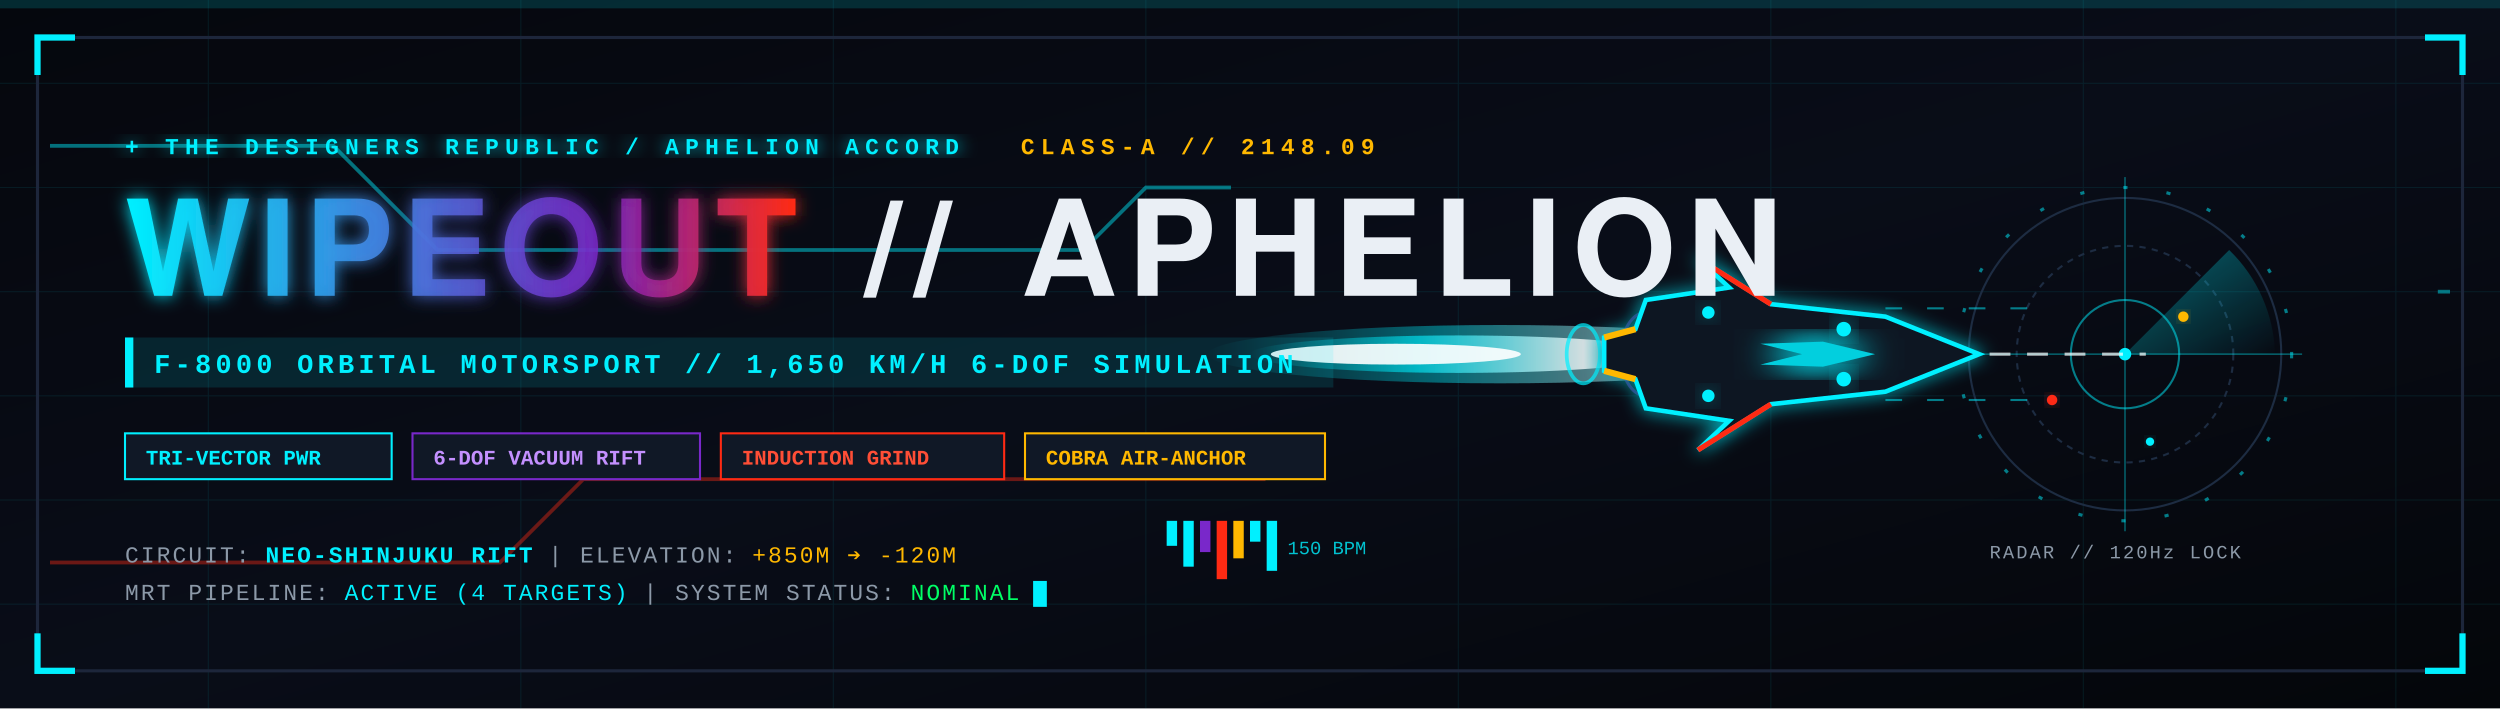
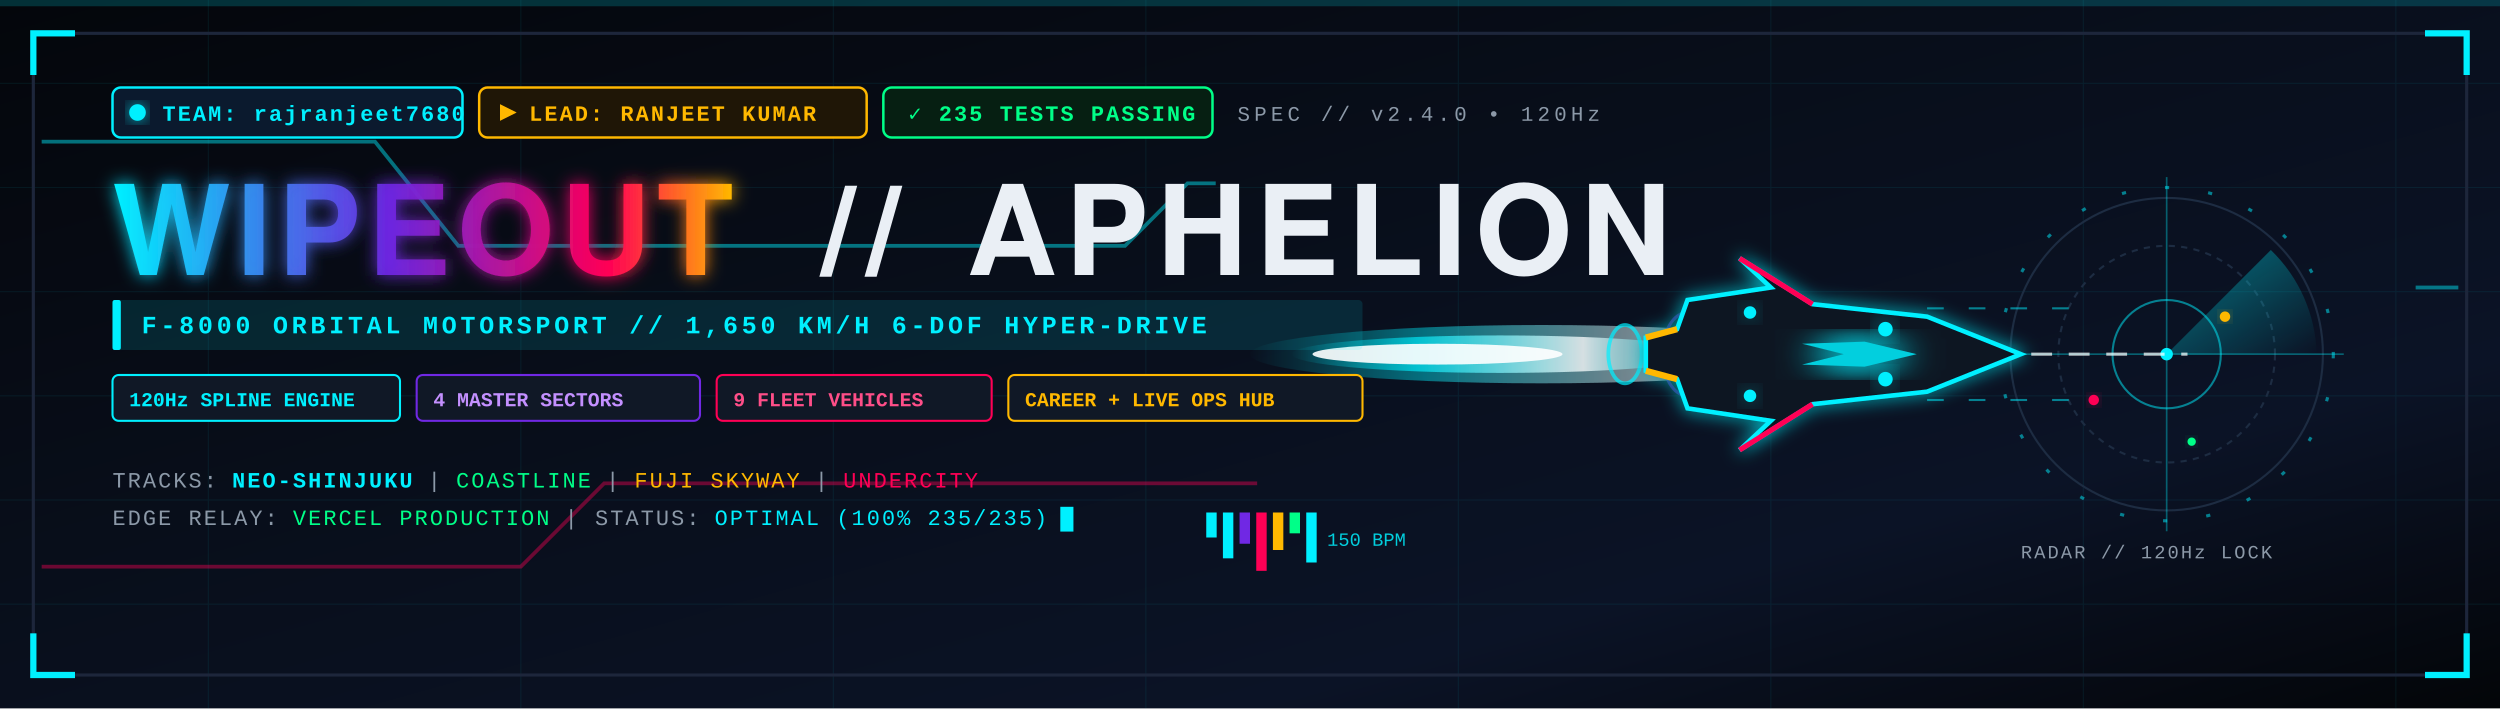
<svg xmlns="http://www.w3.org/2000/svg" viewBox="0 0 1200 340" width="100%" height="100%">
  <defs>
    <linearGradient id="bgGrad" x1="0%" y1="0%" x2="100%" y2="100%">
-       <stop offset="0%" stop-color="#05070d" />
-       <stop offset="50%" stop-color="#090d18" />
-       <stop offset="100%" stop-color="#04060a" />
+       <stop offset="0%" stop-color="#04060b" />
+       <stop offset="40%" stop-color="#080e1a" />
+       <stop offset="75%" stop-color="#0b1326" />
+       <stop offset="100%" stop-color="#030508" />
    </linearGradient>
    <linearGradient id="cyanGlow" x1="0%" y1="0%" x2="100%" y2="0%">
      <stop offset="0%" stop-color="#00F0FF" stop-opacity="1" />
-       <stop offset="70%" stop-color="#7928CA" stop-opacity="0.8" />
-       <stop offset="100%" stop-color="#FF2A13" stop-opacity="1" />
+       <stop offset="45%" stop-color="#7028E4" stop-opacity="0.9" />
+       <stop offset="80%" stop-color="#FF0055" stop-opacity="1" />
+       <stop offset="100%" stop-color="#FFB800" stop-opacity="1" />
+     </linearGradient>
+     <linearGradient id="goldGlow" x1="0%" y1="0%" x2="100%" y2="0%">
+       <stop offset="0%" stop-color="#FFB800" />
+       <stop offset="100%" stop-color="#FF5500" />
+     </linearGradient>
+     <linearGradient id="greenGlow" x1="0%" y1="0%" x2="100%" y2="0%">
+       <stop offset="0%" stop-color="#00FF88" />
+       <stop offset="100%" stop-color="#00D4AA" />
    </linearGradient>
    <linearGradient id="thrustPlume" x1="0%" y1="50%" x2="100%" y2="50%">
      <stop offset="0%" stop-color="#00F0FF" stop-opacity="0" />
-       <stop offset="40%" stop-color="#00F0FF" stop-opacity="0.8" />
-       <stop offset="80%" stop-color="#ffffff" stop-opacity="1" />
+       <stop offset="30%" stop-color="#00F0FF" stop-opacity="0.85" />
+       <stop offset="70%" stop-color="#ffffff" stop-opacity="1" />
      <stop offset="100%" stop-color="#00F0FF" stop-opacity="0" />
    </linearGradient>
    <linearGradient id="radarSweep" x1="0%" y1="0%" x2="100%" y2="100%">
-       <stop offset="0%" stop-color="#00F0FF" stop-opacity="0.4" />
+       <stop offset="0%" stop-color="#00F0FF" stop-opacity="0.45" />
      <stop offset="100%" stop-color="#00F0FF" stop-opacity="0" />
    </linearGradient>
    <filter id="glow" x="-20%" y="-20%" width="140%" height="140%">
      <feGaussianBlur stdDeviation="4" result="blur" />
      <feMerge>
        <feMergeNode in="blur" />
        <feMergeNode in="SourceGraphic" />
      </feMerge>
    </filter>
    <filter id="intenseGlow" x="-50%" y="-50%" width="200%" height="200%">
      <feGaussianBlur stdDeviation="8" result="blur1" />
      <feGaussianBlur stdDeviation="2" result="blur2" />
      <feMerge>
        <feMergeNode in="blur1" />
        <feMergeNode in="blur2" />
        <feMergeNode in="SourceGraphic" />
      </feMerge>
    </filter>
    <style>
      @keyframes pulseGlow {
        0%, 100% { opacity: 0.85; filter: drop-shadow(0 0 4px #00F0FF); }
-         50% { opacity: 1; filter: drop-shadow(0 0 14px #00F0FF); }
+         50% { opacity: 1; filter: drop-shadow(0 0 16px #00F0FF); }
      }
      @keyframes traceLine {
        0% { stroke-dashoffset: 1200; }
        100% { stroke-dashoffset: 0; }
      }
-       @keyframes scanline {
-         0% { transform: translateY(-100%); }
-         100% { transform: translateY(340px); }
-       }
      @keyframes radarSpin {
        0% { transform: rotate(0deg); }
        100% { transform: rotate(360deg); }
      }
      @keyframes craftFloat {
        0%, 100% { transform: translateY(0px) rotate(0deg); }
-         50% { transform: translateY(-7px) rotate(-0.5deg); }
+         50% { transform: translateY(-8px) rotate(-0.6deg); }
      }
      @keyframes afterburnerPulse {
-         0%, 100% { transform: scaleX(0.92); opacity: 0.75; }
-         50% { transform: scaleX(1.15); opacity: 1; }
+         0%, 100% { transform: scaleX(0.90); opacity: 0.75; }
+         50% { transform: scaleX(1.18); opacity: 1; }
      }
      @keyframes glitchText {
-         0%, 94%, 100% { transform: translate(0, 0); opacity: 1; }
-         95% { transform: translate(-2px, 1px); opacity: 0.85; }
+         0%, 93%, 100% { transform: translate(0, 0); opacity: 1; }
+         94% { transform: translate(-2px, 1px); opacity: 0.85; }
        96% { transform: translate(2px, -1px); opacity: 0.95; }
-         97% { transform: translate(0, 0); opacity: 1; }
+         98% { transform: translate(0, 0); opacity: 1; }
      }
      @keyframes blinkCursor {
        0%, 49% { opacity: 1; }
        50%, 100% { opacity: 0; }
+       }
+       @keyframes tagPulse {
+         0%, 100% { stroke-opacity: 0.8; }
+         50% { stroke-opacity: 0.2; }
      }
      @keyframes eqBar1 { 0%, 100% { height: 6px; } 50% { height: 28px; } }
      @keyframes eqBar2 { 0%, 100% { height: 26px; } 50% { height: 10px; } }
      @keyframes eqBar3 { 0%, 100% { height: 14px; } 50% { height: 32px; } }
      @keyframes eqBar4 { 0%, 100% { height: 30px; } 50% { height: 8px; } }
      @keyframes eqBar5 { 0%, 100% { height: 18px; } 50% { height: 24px; } }

      .anim-trace {
        stroke-dasharray: 600;
        animation: traceLine 4s cubic-bezier(0.4, 0, 0.2, 1) infinite alternate;
      }
      .anim-radar {
-         transform-origin: 1020px 170px;
+         transform-origin: 1040px 170px;
        animation: radarSpin 6s linear infinite;
      }
      .anim-craft {
        animation: craftFloat 4s ease-in-out infinite;
      }
      .anim-burner {
-         transform-origin: 790px 170px;
+         transform-origin: 810px 170px;
        animation: afterburnerPulse 0.12s ease-in-out infinite alternate;
      }
      .anim-title {
        animation: glitchText 7s infinite;
      }
      .blink {
        animation: blinkCursor 0.9s infinite;
      }
      .eq-1 { animation: eqBar1 0.45s ease-in-out infinite; }
      .eq-2 { animation: eqBar2 0.38s ease-in-out infinite; }
      .eq-3 { animation: eqBar3 0.52s ease-in-out infinite; }
      .eq-4 { animation: eqBar4 0.41s ease-in-out infinite; }
      .eq-5 { animation: eqBar5 0.48s ease-in-out infinite; }
    </style>
  </defs>
  <rect width="1200" height="340" fill="url(#bgGrad)" />
-   <g stroke="#00F0FF" stroke-width="0.5" opacity="0.08">
+   <g stroke="#00F0FF" stroke-width="0.5" opacity="0.07">
    <line x1="0" y1="40" x2="1200" y2="40" />
    <line x1="0" y1="90" x2="1200" y2="90" />
    <line x1="0" y1="140" x2="1200" y2="140" />
    <line x1="0" y1="190" x2="1200" y2="190" />
    <line x1="0" y1="240" x2="1200" y2="240" />
    <line x1="0" y1="290" x2="1200" y2="290" />
    <line x1="100" y1="0" x2="100" y2="340" />
    <line x1="250" y1="0" x2="250" y2="340" />
    <line x1="400" y1="0" x2="400" y2="340" />
    <line x1="550" y1="0" x2="550" y2="340" />
    <line x1="700" y1="0" x2="700" y2="340" />
    <line x1="850" y1="0" x2="850" y2="340" />
    <line x1="1000" y1="0" x2="1000" y2="340" />
    <line x1="1150" y1="0" x2="1150" y2="340" />
  </g>
-   <g opacity="0.15">
-     <rect x="0" y="0" width="1200" height="4" fill="#00F0FF">
-       <animate attributeName="y" values="-20;350" dur="4s" repeatCount="indefinite" />
+   <g opacity="0.18">
+     <rect x="0" y="0" width="1200" height="3" fill="#00F0FF">
+       <animate attributeName="y" values="-10;345" dur="3.8s" repeatCount="indefinite" />
    </rect>
  </g>
-   <rect x="18" y="18" width="1164" height="304" fill="none" stroke="#1d263b" stroke-width="1.5" />
-   <path d="M 18,36 L 18,18 L 36,18" fill="none" stroke="#00F0FF" stroke-width="3" />
-   <path d="M 1182,36 L 1182,18 L 1164,18" fill="none" stroke="#00F0FF" stroke-width="3" />
-   <path d="M 18,304 L 18,322 L 36,322" fill="none" stroke="#00F0FF" stroke-width="3" />
-   <path d="M 1182,304 L 1182,322 L 1164,322" fill="none" stroke="#00F0FF" stroke-width="3" />
-   <path d="M 24,70 L 160,70 L 210,120 L 520,120 L 550,90 L 860,90 L 910,140 L 1176,140" fill="none" stroke="#00F0FF" stroke-width="1.8" opacity="0.45" class="anim-trace" />
-   <path d="M 24,270 L 240,270 L 280,230 L 640,230 L 670,260 L 1176,260" fill="none" stroke="#FF2A13" stroke-width="1.8" opacity="0.4" class="anim-trace" style="animation-delay: -2s;" />
-   <g transform="translate(1020, 170)">
+   <rect x="16" y="16" width="1168" height="308" fill="none" stroke="#1d263b" stroke-width="1.5" />
+   <path d="M 16,36 L 16,16 L 36,16" fill="none" stroke="#00F0FF" stroke-width="3" />
+   <path d="M 1184,36 L 1184,16 L 1164,16" fill="none" stroke="#00F0FF" stroke-width="3" />
+   <path d="M 16,304 L 16,324 L 36,324" fill="none" stroke="#00F0FF" stroke-width="3" />
+   <path d="M 1184,304 L 1184,324 L 1164,324" fill="none" stroke="#00F0FF" stroke-width="3" />
+   <path d="M 20,68 L 180,68 L 220,118 L 540,118 L 570,88 L 880,88 L 920,138 L 1180,138" fill="none" stroke="#00F0FF" stroke-width="1.8" opacity="0.45" class="anim-trace" />
+   <path d="M 20,272 L 250,272 L 290,232 L 660,232 L 690,262 L 1180,262" fill="none" stroke="#FF0055" stroke-width="1.8" opacity="0.4" class="anim-trace" style="animation-delay: -2s;" />
+   <g transform="translate(1040, 170)">
    <circle r="75" fill="none" stroke="#1d2c42" stroke-width="1" />
    <circle r="52" fill="none" stroke="#1d2c42" stroke-width="1" stroke-dasharray="3,3" />
    <circle r="26" fill="none" stroke="#00F0FF" stroke-width="1" opacity="0.5" />
    <circle r="3" fill="#00F0FF" />
    <line x1="-85" y1="0" x2="85" y2="0" stroke="#00F0FF" stroke-width="0.8" opacity="0.35" />
    <line x1="0" y1="-85" x2="0" y2="85" stroke="#00F0FF" stroke-width="0.8" opacity="0.35" />
    <circle r="80" fill="none" stroke="#00F0FF" stroke-width="1.5" stroke-dasharray="2, 18.9" opacity="0.5" />
    <path d="M 0,0 L 72,0 A 72,72 0 0,0 50,-50 Z" fill="url(#radarSweep)" class="anim-radar" />
    <circle cx="28" cy="-18" r="2.5" fill="#FFB800" filter="url(#glow)">
      <animate attributeName="opacity" values="0.2;1;0.2" dur="2s" repeatCount="indefinite" />
    </circle>
-     <circle cx="-35" cy="22" r="2.5" fill="#FF2A13" filter="url(#glow)">
+     <circle cx="-35" cy="22" r="2.5" fill="#FF0055" filter="url(#glow)">
      <animate attributeName="opacity" values="1;0.3;1" dur="1.6s" repeatCount="indefinite" />
    </circle>
-     <circle cx="12" cy="42" r="2" fill="#00F0FF" filter="url(#glow)">
+     <circle cx="12" cy="42" r="2" fill="#00FF88" filter="url(#glow)">
      <animate attributeName="opacity" values="0.4;1;0.4" dur="2.4s" repeatCount="indefinite" />
    </circle>
-     <text x="-65" y="98" fill="#8C99A8" font-family="'Courier New', monospace" font-size="9" letter-spacing="1">RADAR // 120Hz LOCK</text>
-   </g>
-   <g class="anim-craft" transform="translate(40, 0)">
+     <text x="-70" y="98" fill="#8C99A8" font-family="'Courier New', monospace" font-size="9" letter-spacing="1">RADAR // 120Hz LOCK</text>
+   </g>
+   <g class="anim-craft" transform="translate(60, 0)">
    <ellipse cx="680" cy="170" rx="140" ry="14" fill="url(#thrustPlume)" opacity="0.5" />
    <ellipse cx="660" cy="170" rx="100" ry="9" fill="url(#thrustPlume)" opacity="0.75" />
    <ellipse cx="630" cy="170" rx="60" ry="5" fill="#ffffff" opacity="0.9" />
    <ellipse cx="720" cy="170" rx="8" ry="14" fill="none" stroke="#00F0FF" stroke-width="1.8" opacity="0.7" />
-     <ellipse cx="750" cy="170" rx="12" ry="20" fill="none" stroke="#7928CA" stroke-width="1.5" opacity="0.5" />
+     <ellipse cx="750" cy="170" rx="12" ry="20" fill="none" stroke="#7028E4" stroke-width="1.5" opacity="0.5" />
    <ellipse cx="790" cy="170" rx="18" ry="28" fill="none" stroke="#00F0FF" stroke-width="1.2" opacity="0.3" class="anim-burner" />
-     <path d="M 910,170               L 865,152               L 810,146               L 775,124               L 790,138               L 750,144               L 745,158               L 730,162               L 730,178               L 745,182               L 750,196               L 790,202               L 775,216               L 810,194               L 865,188 Z" fill="#0D1322" stroke="#00F0FF" stroke-width="2.2" filter="url(#glow)" />
+     <path d="M 910,170               L 865,152               L 810,146               L 775,124               L 790,138               L 750,144               L 745,158               L 730,162               L 730,178               L 745,182               L 750,196               L 790,202               L 775,216               L 810,194               L 865,188 Z" fill="#0B1220" stroke="#00F0FF" stroke-width="2.2" filter="url(#glow)" />
    <polygon points="860,170 835,164 805,165 825,170 805,175 835,176" fill="#00F0FF" opacity="0.85" filter="url(#intenseGlow)" />
-     <line x1="775" y1="124" x2="810" y2="146" stroke="#FF2A13" stroke-width="2.5" />
-     <line x1="775" y1="216" x2="810" y2="194" stroke="#FF2A13" stroke-width="2.5" />
+     <line x1="775" y1="124" x2="810" y2="146" stroke="#FF0055" stroke-width="2.5" />
+     <line x1="775" y1="216" x2="810" y2="194" stroke="#FF0055" stroke-width="2.5" />
    <line x1="745" y1="158" x2="730" y2="162" stroke="#FFB800" stroke-width="3" />
    <line x1="745" y1="182" x2="730" y2="178" stroke="#FFB800" stroke-width="3" />
    <circle cx="845" cy="158" r="3.5" fill="#00F0FF" filter="url(#intenseGlow)" />
    <circle cx="845" cy="182" r="3.5" fill="#00F0FF" filter="url(#intenseGlow)" />
    <circle cx="780" cy="150" r="3" fill="#00F0FF" filter="url(#intenseGlow)" />
    <circle cx="780" cy="190" r="3" fill="#00F0FF" filter="url(#intenseGlow)" />
    <line x1="915" y1="170" x2="990" y2="170" stroke="#ffffff" stroke-width="1.5" stroke-dasharray="10, 8" opacity="0.7">
      <animate attributeName="stroke-dashoffset" values="0;-36" dur="0.3s" repeatCount="indefinite" />
    </line>
    <line x1="865" y1="148" x2="940" y2="148" stroke="#00F0FF" stroke-width="1" stroke-dasharray="8, 12" opacity="0.5">
      <animate attributeName="stroke-dashoffset" values="0;-40" dur="0.25s" repeatCount="indefinite" />
    </line>
    <line x1="865" y1="192" x2="940" y2="192" stroke="#00F0FF" stroke-width="1" stroke-dasharray="8, 12" opacity="0.5">
      <animate attributeName="stroke-dashoffset" values="0;-40" dur="0.25s" repeatCount="indefinite" />
    </line>
  </g>
-   <g transform="translate(60, 50)">
-     <g font-family="'Courier New', monospace" font-size="11" letter-spacing="3" font-weight="bold">
-       <text x="0" y="24" fill="#00F0FF" filter="url(#glow)">+ THE DESIGNERS REPUBLIC / APHELION ACCORD</text>
-       <text x="430" y="24" fill="#FFB800">CLASS-A // 2148.09</text>
-     </g>
-     <g class="anim-title" font-family="'Arial Black', 'Helvetica Neue', Impact, sans-serif" font-weight="900">
-       <text x="0" y="92" font-size="64" fill="url(#cyanGlow)" letter-spacing="4" filter="url(#glow)">
+   <g transform="translate(54, 42)">
+     <g transform="translate(0, 0)">
+       <rect x="0" y="0" width="168" height="24" rx="4" fill="#0b1a2e" stroke="#00F0FF" stroke-width="1.2" />
+       <circle cx="12" cy="12" r="4" fill="#00F0FF" filter="url(#glow)">
+         <animate attributeName="opacity" values="0.4;1;0.4" dur="1.8s" repeatCount="indefinite" />
+       </circle>
+       <text x="24" y="16" fill="#00F0FF" font-family="'Courier New', monospace" font-size="10.5" font-weight="bold" letter-spacing="1">
+         TEAM: rajranjeet7680
+       </text>
+       <rect x="176" y="0" width="186" height="24" rx="4" fill="#1f1606" stroke="#FFB800" stroke-width="1.2" />
+       <polygon points="186,8 194,12 186,16" fill="#FFB800" />
+       <text x="200" y="16" fill="#FFB800" font-family="'Courier New', monospace" font-size="10.5" font-weight="bold" letter-spacing="1">
+         LEAD: RANJEET KUMAR
+       </text>
+       <rect x="370" y="0" width="158" height="24" rx="4" fill="#061f12" stroke="#00FF88" stroke-width="1.2" />
+       <text x="382" y="16" fill="#00FF88" font-family="'Courier New', monospace" font-size="10.5" font-weight="bold" letter-spacing="1">
+         ✓ 235 TESTS PASSING
+       </text>
+       <text x="540" y="16" fill="#8C99A8" font-family="'Courier New', monospace" font-size="10" letter-spacing="2">
+         SPEC // v2.4.0 • 120Hz
+       </text>
+     </g>
+     <g class="anim-title" transform="translate(0, 24)" font-family="'Arial Black', 'Helvetica Neue', Impact, sans-serif" font-weight="900">
+       <text x="0" y="66" font-size="60" fill="url(#cyanGlow)" letter-spacing="3" filter="url(#glow)">
        WIPEOUT
      </text>
-       <text x="355" y="92" font-size="64" fill="#EAEFF5" letter-spacing="6">
+       <text x="340" y="66" font-size="60" fill="#EAEFF5" letter-spacing="5">
        //
      </text>
-       <text x="430" y="92" font-size="64" fill="#EAEFF5" letter-spacing="5">
+       <text x="410" y="66" font-size="60" fill="#EAEFF5" letter-spacing="4">
        APHELION
      </text>
    </g>
-     <rect x="0" y="112" width="580" height="24" fill="#00F0FF" opacity="0.12" />
-     <rect x="0" y="112" width="4" height="24" fill="#00F0FF" />
-     <text x="14" y="129" font-family="'Courier New', monospace" font-size="13" font-weight="bold" fill="#00F0FF" letter-spacing="2">
-       F-8000 ORBITAL MOTORSPORT // 1,650 KM/H 6-DOF SIMULATION
-     </text>
-     <g transform="translate(0, 158)" font-family="'Courier New', monospace" font-size="10" font-weight="bold">
-       <rect x="0" y="0" width="128" height="22" fill="#101826" stroke="#00F0FF" stroke-width="1" />
-       <text x="10" y="15" fill="#00F0FF">TRI-VECTOR PWR</text>
-       <rect x="138" y="0" width="138" height="22" fill="#101826" stroke="#7928CA" stroke-width="1" />
-       <text x="148" y="15" fill="#C490FF">6-DOF VACUUM RIFT</text>
-       <rect x="286" y="0" width="136" height="22" fill="#101826" stroke="#FF2A13" stroke-width="1" />
-       <text x="296" y="15" fill="#FF4E36">INDUCTION GRIND</text>
-       <rect x="432" y="0" width="144" height="22" fill="#101826" stroke="#FFB800" stroke-width="1" />
-       <text x="442" y="15" fill="#FFB800">COBRA AIR-ANCHOR</text>
-     </g>
-     <g transform="translate(0, 206)" font-family="'Courier New', monospace" font-size="11" fill="#8C99A8">
+     <g transform="translate(0, 102)">
+       <rect x="0" y="0" width="600" height="24" rx="2" fill="#00F0FF" opacity="0.12" />
+       <rect x="0" y="0" width="4" height="24" rx="1" fill="#00F0FF" />
+       <text x="14" y="16" font-family="'Courier New', monospace" font-size="12" font-weight="bold" fill="#00F0FF" letter-spacing="1.8">
+         F-8000 ORBITAL MOTORSPORT // 1,650 KM/H 6-DOF HYPER-DRIVE
+       </text>
+     </g>
+     <g transform="translate(0, 138)" font-family="'Courier New', monospace" font-size="9.5" font-weight="bold">
+       <rect x="0" y="0" width="138" height="22" rx="3" fill="#101826" stroke="#00F0FF" stroke-width="1" />
+       <text x="8" y="15" fill="#00F0FF">120Hz SPLINE ENGINE</text>
+       <rect x="146" y="0" width="136" height="22" rx="3" fill="#101826" stroke="#7028E4" stroke-width="1" />
+       <text x="154" y="15" fill="#C490FF">4 MASTER SECTORS</text>
+       <rect x="290" y="0" width="132" height="22" rx="3" fill="#101826" stroke="#FF0055" stroke-width="1" />
+       <text x="298" y="15" fill="#FF4E88">9 FLEET VEHICLES</text>
+       <rect x="430" y="0" width="170" height="22" rx="3" fill="#101826" stroke="#FFB800" stroke-width="1" />
+       <text x="438" y="15" fill="#FFB800">CAREER + LIVE OPS HUB</text>
+     </g>
+     <g transform="translate(0, 178)" font-family="'Courier New', monospace" font-size="10.5" fill="#8C99A8">
      <text x="0" y="14" letter-spacing="1">
-         CIRCUIT: <tspan fill="#00F0FF" font-weight="bold">NEO-SHINJUKU RIFT</tspan> | ELEVATION: <tspan fill="#FFB800">+850M ➔ -120M</tspan>
+         TRACKS: <tspan fill="#00F0FF" font-weight="bold">NEO-SHINJUKU</tspan> | <tspan fill="#00FF88">COASTLINE</tspan> | <tspan fill="#FFB800">FUJI SKYWAY</tspan> | <tspan fill="#FF0055">UNDERCITY</tspan>
      </text>
      <text x="0" y="32" letter-spacing="1">
-         MRT PIPELINE: <tspan fill="#00F0FF">ACTIVE (4 TARGETS)</tspan> | SYSTEM STATUS: <tspan fill="#00FF66">NOMINAL</tspan>
+         EDGE RELAY: <tspan fill="#00FF88">VERCEL PRODUCTION</tspan> | STATUS: <tspan fill="#00F0FF">OPTIMAL (100% 235/235)</tspan>
        <tspan fill="#00F0FF" class="blink">█</tspan>
      </text>
    </g>
-     <g transform="translate(500, 200)">
+     <g transform="translate(525, 204)">
      <rect x="0" y="0" width="5" height="12" fill="#00F0FF" class="eq-1" />
      <rect x="8" y="0" width="5" height="22" fill="#00F0FF" class="eq-2" />
-       <rect x="16" y="0" width="5" height="15" fill="#7928CA" class="eq-3" />
-       <rect x="24" y="0" width="5" height="28" fill="#FF2A13" class="eq-4" />
+       <rect x="16" y="0" width="5" height="15" fill="#7028E4" class="eq-3" />
+       <rect x="24" y="0" width="5" height="28" fill="#FF0055" class="eq-4" />
      <rect x="32" y="0" width="5" height="18" fill="#FFB800" class="eq-5" />
-       <rect x="40" y="0" width="5" height="10" fill="#00F0FF" class="eq-2" />
+       <rect x="40" y="0" width="5" height="10" fill="#00FF88" class="eq-2" />
      <rect x="48" y="0" width="5" height="24" fill="#00F0FF" class="eq-4" />
-       <text x="58" y="16" font-family="'Courier New', monospace" font-size="9" fill="#00F0FF" opacity="0.8">150 BPM</text>
+       <text x="58" y="16" font-family="'Courier New', monospace" font-size="9" fill="#00F0FF" opacity="0.85">150 BPM</text>
    </g>
  </g>
</svg>
